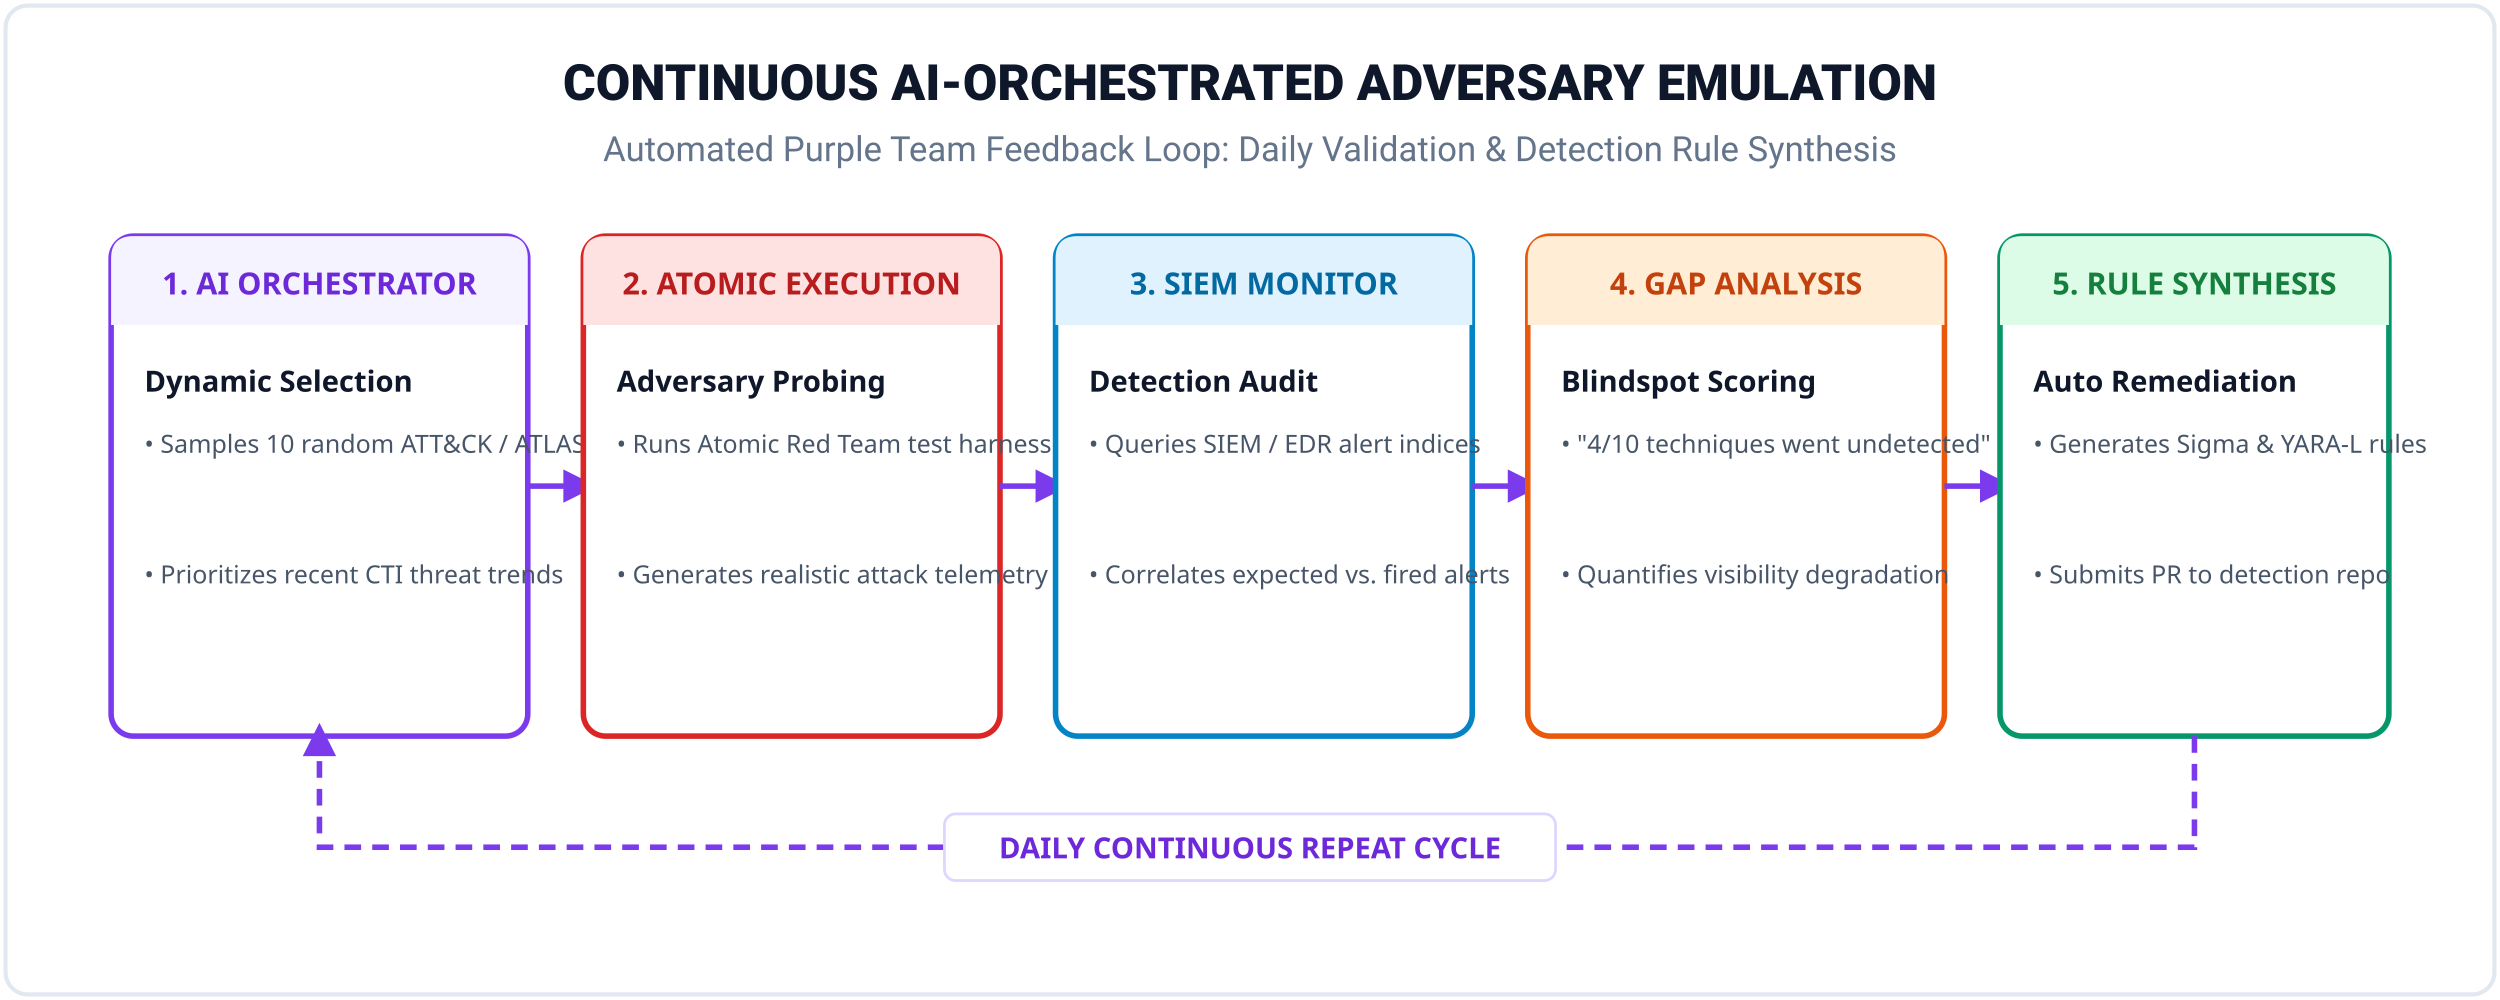
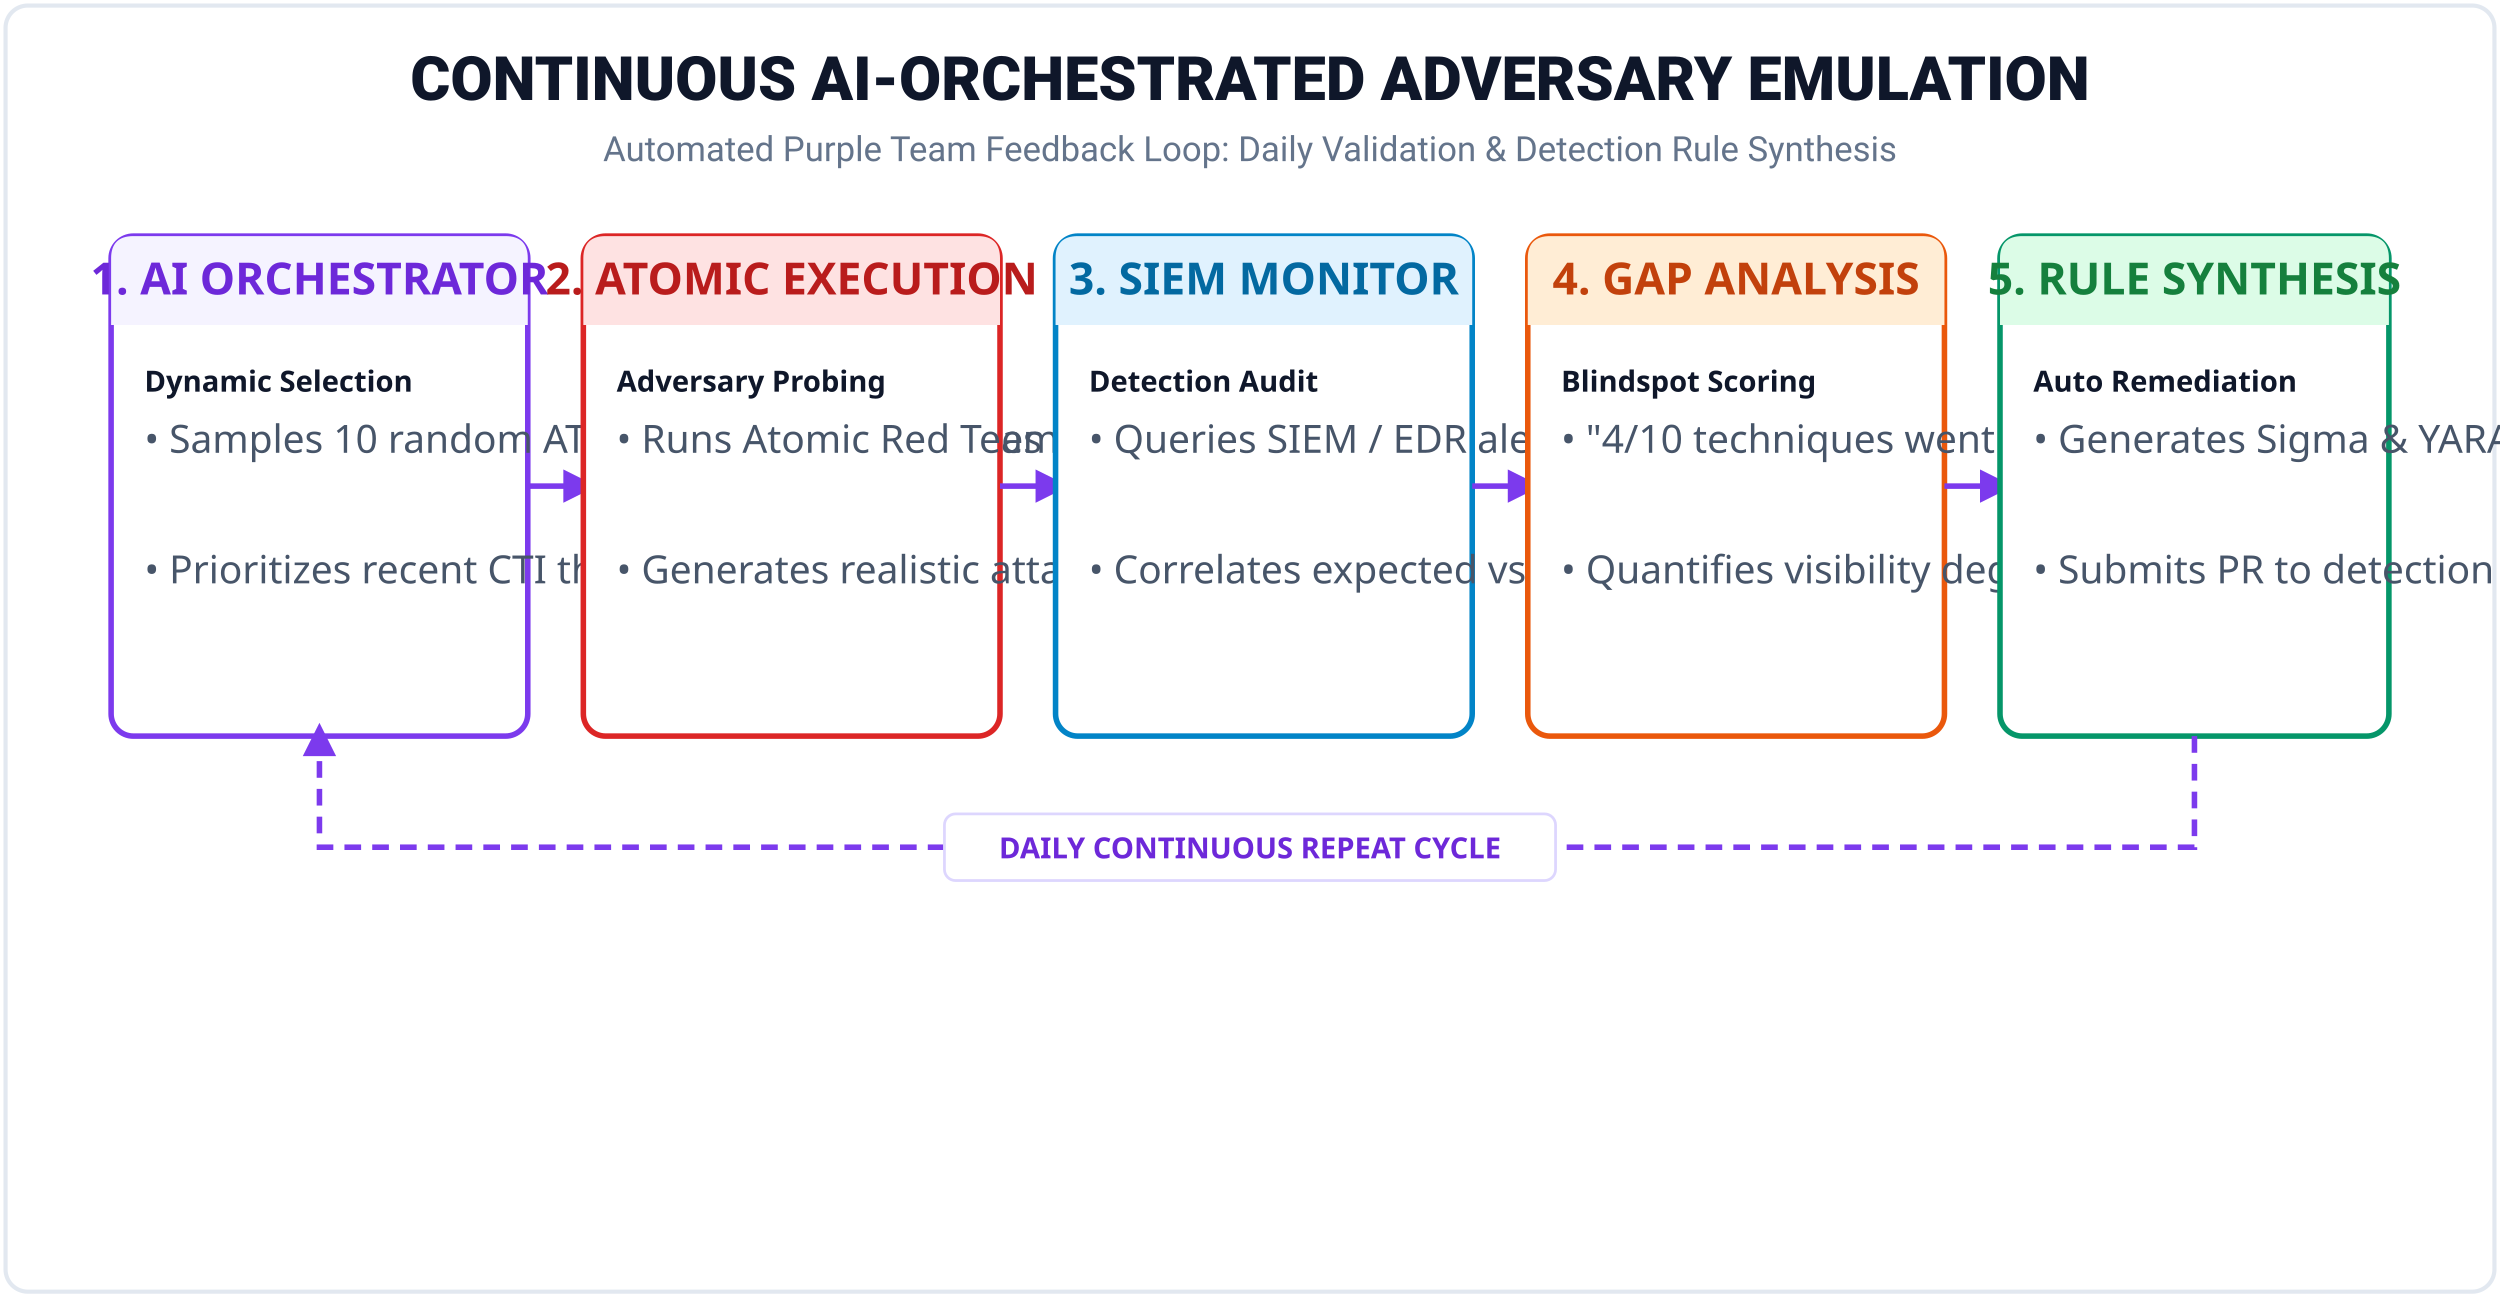
- <svg xmlns="http://www.w3.org/2000/svg" viewBox="0 0 900 360" width="100%" height="100%">
+ <svg xmlns="http://www.w3.org/2000/svg" viewBox="0 0 900 468" width="100%" height="100%">
  <defs>
    <marker id="arr-purple-loop" viewBox="0 0 10 10" refX="6" refY="5" markerWidth="6" markerHeight="6" orient="auto">
      <path d="M 0 0 L 10 5 L 0 10 z" fill="#7c3aed" />
    </marker>
  </defs>
-   <rect width="900" height="360" fill="#ffffff" />
-   <rect width="896" height="356" x="2" y="2" fill="none" stroke="#e2e8f0" stroke-width="1.5" rx="8" />
-   <text x="450" y="36" fill="#0f172a" font-family="-apple-system, BlinkMacSystemFont, 'Segoe UI', Roboto, sans-serif" font-size="18" font-weight="800" text-anchor="middle">CONTINUOUS AI-ORCHESTRATED ADVERSARY EMULATION</text>
+   <rect width="900" height="468" fill="#ffffff" />
+   <rect width="896" height="463" x="2" y="2" fill="none" stroke="#e2e8f0" stroke-width="1.5" rx="8" />
+   <text x="450" y="36" fill="#0f172a" font-family="-apple-system, BlinkMacSystemFont, 'Segoe UI', Roboto, sans-serif" font-size="22" font-weight="800" text-anchor="middle">CONTINUOUS AI-ORCHESTRATED ADVERSARY EMULATION</text>
  <text x="450" y="58" fill="#64748b" font-family="-apple-system, BlinkMacSystemFont, 'Segoe UI', Roboto, sans-serif" font-size="12.5" text-anchor="middle">Automated Purple Team Feedback Loop: Daily Validation &amp; Detection Rule Synthesis</text>
  <g transform="translate(40, 85)">
    <rect width="150" height="180" fill="#ffffff" stroke="#7c3aed" stroke-width="2" rx="8" />
    <path d="M 0 8 Q 0 0 8 0 L 142 0 Q 150 0 150 8 L 150 32 L 0 32 Z" fill="#f5f3ff" />
-     <text x="75" y="21" fill="#6d28d9" font-family="sans-serif" font-size="11" font-weight="800" text-anchor="middle">1. AI ORCHESTRATOR</text>
+     <text x="75" y="21" fill="#6d28d9" font-family="sans-serif" font-size="16" font-weight="800" text-anchor="middle">1. AI ORCHESTRATOR</text>
    <text x="12" y="56" fill="#0f172a" font-family="sans-serif" font-size="10.5" font-weight="700">Dynamic Selection</text>
-     <text x="12" y="78" fill="#475569" font-family="sans-serif" font-size="9">• Samples 10 random ATT&amp;CK / ATLAS techniques</text>
-     <text x="12" y="125" fill="#475569" font-family="sans-serif" font-size="9">• Prioritizes recent CTI threat trends</text>
+     <text x="12" y="78" fill="#475569" font-family="sans-serif" font-size="14">• Samples 10 random ATT&amp;CK / ATLAS techniques</text>
+     <text x="12" y="125" fill="#475569" font-family="sans-serif" font-size="14">• Prioritizes recent CTI threat trends</text>
  </g>
  <line x1="190" y1="175" x2="210" y2="175" stroke="#7c3aed" stroke-width="2" marker-end="url(#arr-purple-loop)" />
  <g transform="translate(210, 85)">
    <rect width="150" height="180" fill="#ffffff" stroke="#dc2626" stroke-width="2" rx="8" />
    <path d="M 0 8 Q 0 0 8 0 L 142 0 Q 150 0 150 8 L 150 32 L 0 32 Z" fill="#fee2e2" />
-     <text x="75" y="21" fill="#b91c1c" font-family="sans-serif" font-size="11" font-weight="800" text-anchor="middle">2. ATOMIC EXECUTION</text>
+     <text x="75" y="21" fill="#b91c1c" font-family="sans-serif" font-size="16" font-weight="800" text-anchor="middle">2. ATOMIC EXECUTION</text>
    <text x="12" y="56" fill="#0f172a" font-family="sans-serif" font-size="10.5" font-weight="700">Adversary Probing</text>
-     <text x="12" y="78" fill="#475569" font-family="sans-serif" font-size="9">• Runs Atomic Red Team test harnesses</text>
-     <text x="12" y="125" fill="#475569" font-family="sans-serif" font-size="9">• Generates realistic attack telemetry</text>
+     <text x="12" y="78" fill="#475569" font-family="sans-serif" font-size="14">• Runs Atomic Red Team test harnesses</text>
+     <text x="12" y="125" fill="#475569" font-family="sans-serif" font-size="14">• Generates realistic attack telemetry</text>
  </g>
  <line x1="360" y1="175" x2="380" y2="175" stroke="#7c3aed" stroke-width="2" marker-end="url(#arr-purple-loop)" />
  <g transform="translate(380, 85)">
    <rect width="150" height="180" fill="#ffffff" stroke="#0284c7" stroke-width="2" rx="8" />
    <path d="M 0 8 Q 0 0 8 0 L 142 0 Q 150 0 150 8 L 150 32 L 0 32 Z" fill="#e0f2fe" />
-     <text x="75" y="21" fill="#0369a1" font-family="sans-serif" font-size="11" font-weight="800" text-anchor="middle">3. SIEM MONITOR</text>
+     <text x="75" y="21" fill="#0369a1" font-family="sans-serif" font-size="16" font-weight="800" text-anchor="middle">3. SIEM MONITOR</text>
    <text x="12" y="56" fill="#0f172a" font-family="sans-serif" font-size="10.5" font-weight="700">Detection Audit</text>
-     <text x="12" y="78" fill="#475569" font-family="sans-serif" font-size="9">• Queries SIEM / EDR alert indices</text>
-     <text x="12" y="125" fill="#475569" font-family="sans-serif" font-size="9">• Correlates expected vs. fired alerts</text>
+     <text x="12" y="78" fill="#475569" font-family="sans-serif" font-size="14">• Queries SIEM / EDR alert indices</text>
+     <text x="12" y="125" fill="#475569" font-family="sans-serif" font-size="14">• Correlates expected vs. fired alerts</text>
  </g>
  <line x1="530" y1="175" x2="550" y2="175" stroke="#7c3aed" stroke-width="2" marker-end="url(#arr-purple-loop)" />
  <g transform="translate(550, 85)">
    <rect width="150" height="180" fill="#ffffff" stroke="#ea580c" stroke-width="2" rx="8" />
    <path d="M 0 8 Q 0 0 8 0 L 142 0 Q 150 0 150 8 L 150 32 L 0 32 Z" fill="#ffedd5" />
-     <text x="75" y="21" fill="#c2410c" font-family="sans-serif" font-size="11" font-weight="800" text-anchor="middle">4. GAP ANALYSIS</text>
+     <text x="75" y="21" fill="#c2410c" font-family="sans-serif" font-size="16" font-weight="800" text-anchor="middle">4. GAP ANALYSIS</text>
    <text x="12" y="56" fill="#0f172a" font-family="sans-serif" font-size="10.5" font-weight="700">Blindspot Scoring</text>
-     <text x="12" y="78" fill="#475569" font-family="sans-serif" font-size="9">• "4/10 techniques went undetected"</text>
-     <text x="12" y="125" fill="#475569" font-family="sans-serif" font-size="9">• Quantifies visibility degradation</text>
+     <text x="12" y="78" fill="#475569" font-family="sans-serif" font-size="14">• "4/10 techniques went undetected"</text>
+     <text x="12" y="125" fill="#475569" font-family="sans-serif" font-size="14">• Quantifies visibility degradation</text>
  </g>
  <line x1="700" y1="175" x2="720" y2="175" stroke="#7c3aed" stroke-width="2" marker-end="url(#arr-purple-loop)" />
  <g transform="translate(720, 85)">
    <rect width="140" height="180" fill="#ffffff" stroke="#059669" stroke-width="2" rx="8" />
    <path d="M 0 8 Q 0 0 8 0 L 132 0 Q 140 0 140 8 L 140 32 L 0 32 Z" fill="#dcfce7" />
-     <text x="70" y="21" fill="#15803d" font-family="sans-serif" font-size="11" font-weight="800" text-anchor="middle">5. RULE SYNTHESIS</text>
+     <text x="70" y="21" fill="#15803d" font-family="sans-serif" font-size="16" font-weight="800" text-anchor="middle">5. RULE SYNTHESIS</text>
    <text x="12" y="56" fill="#0f172a" font-family="sans-serif" font-size="10.5" font-weight="700">Auto Remediation</text>
-     <text x="12" y="78" fill="#475569" font-family="sans-serif" font-size="9">• Generates Sigma &amp; YARA-L rules</text>
-     <text x="12" y="125" fill="#475569" font-family="sans-serif" font-size="9">• Submits PR to detection repo</text>
+     <text x="12" y="78" fill="#475569" font-family="sans-serif" font-size="14">• Generates Sigma &amp; YARA-L rules</text>
+     <text x="12" y="125" fill="#475569" font-family="sans-serif" font-size="14">• Submits PR to detection repo</text>
  </g>
  <path d="M 790 265 V 305 H 115 V 265" fill="none" stroke="#7c3aed" stroke-width="2" stroke-dasharray="6 4" marker-end="url(#arr-purple-loop)" />
  <rect x="340" y="293" width="220" height="24" fill="#ffffff" stroke="#ddd6fe" rx="4" />
  <text x="450" y="309" fill="#6d28d9" font-family="sans-serif" font-size="10.5" font-weight="800" text-anchor="middle">DAILY CONTINUOUS REPEAT CYCLE</text>
</svg>
